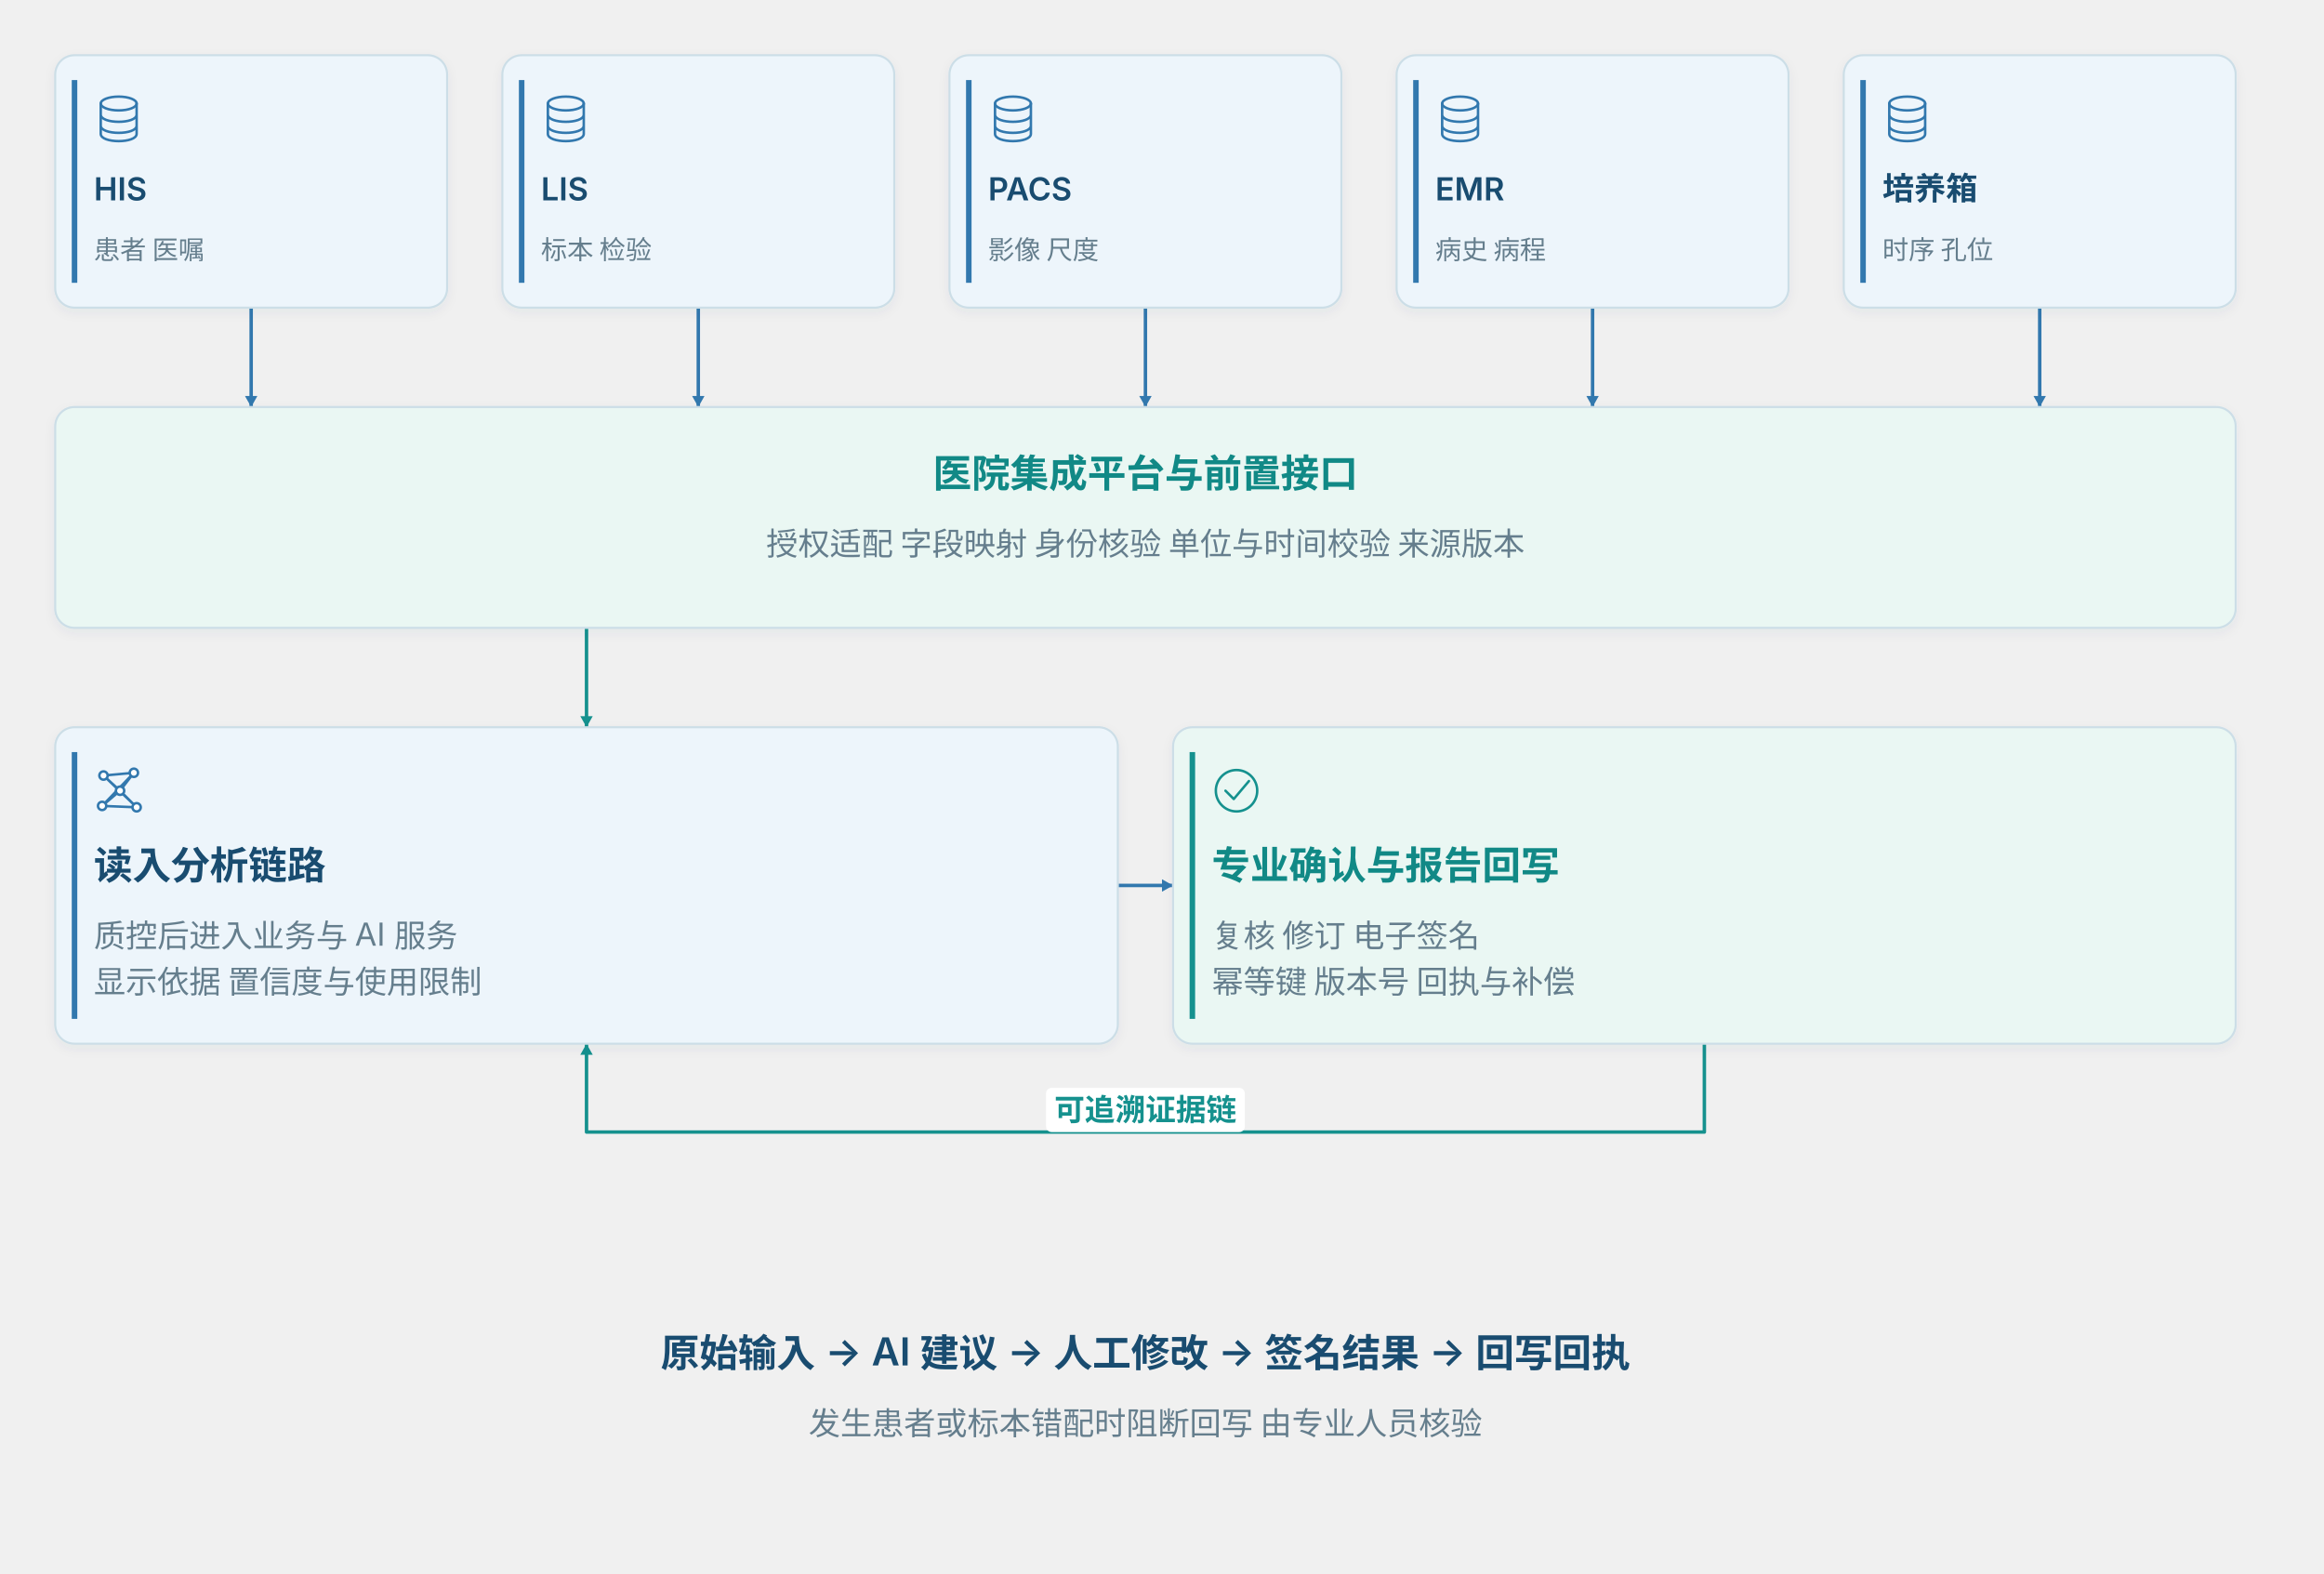
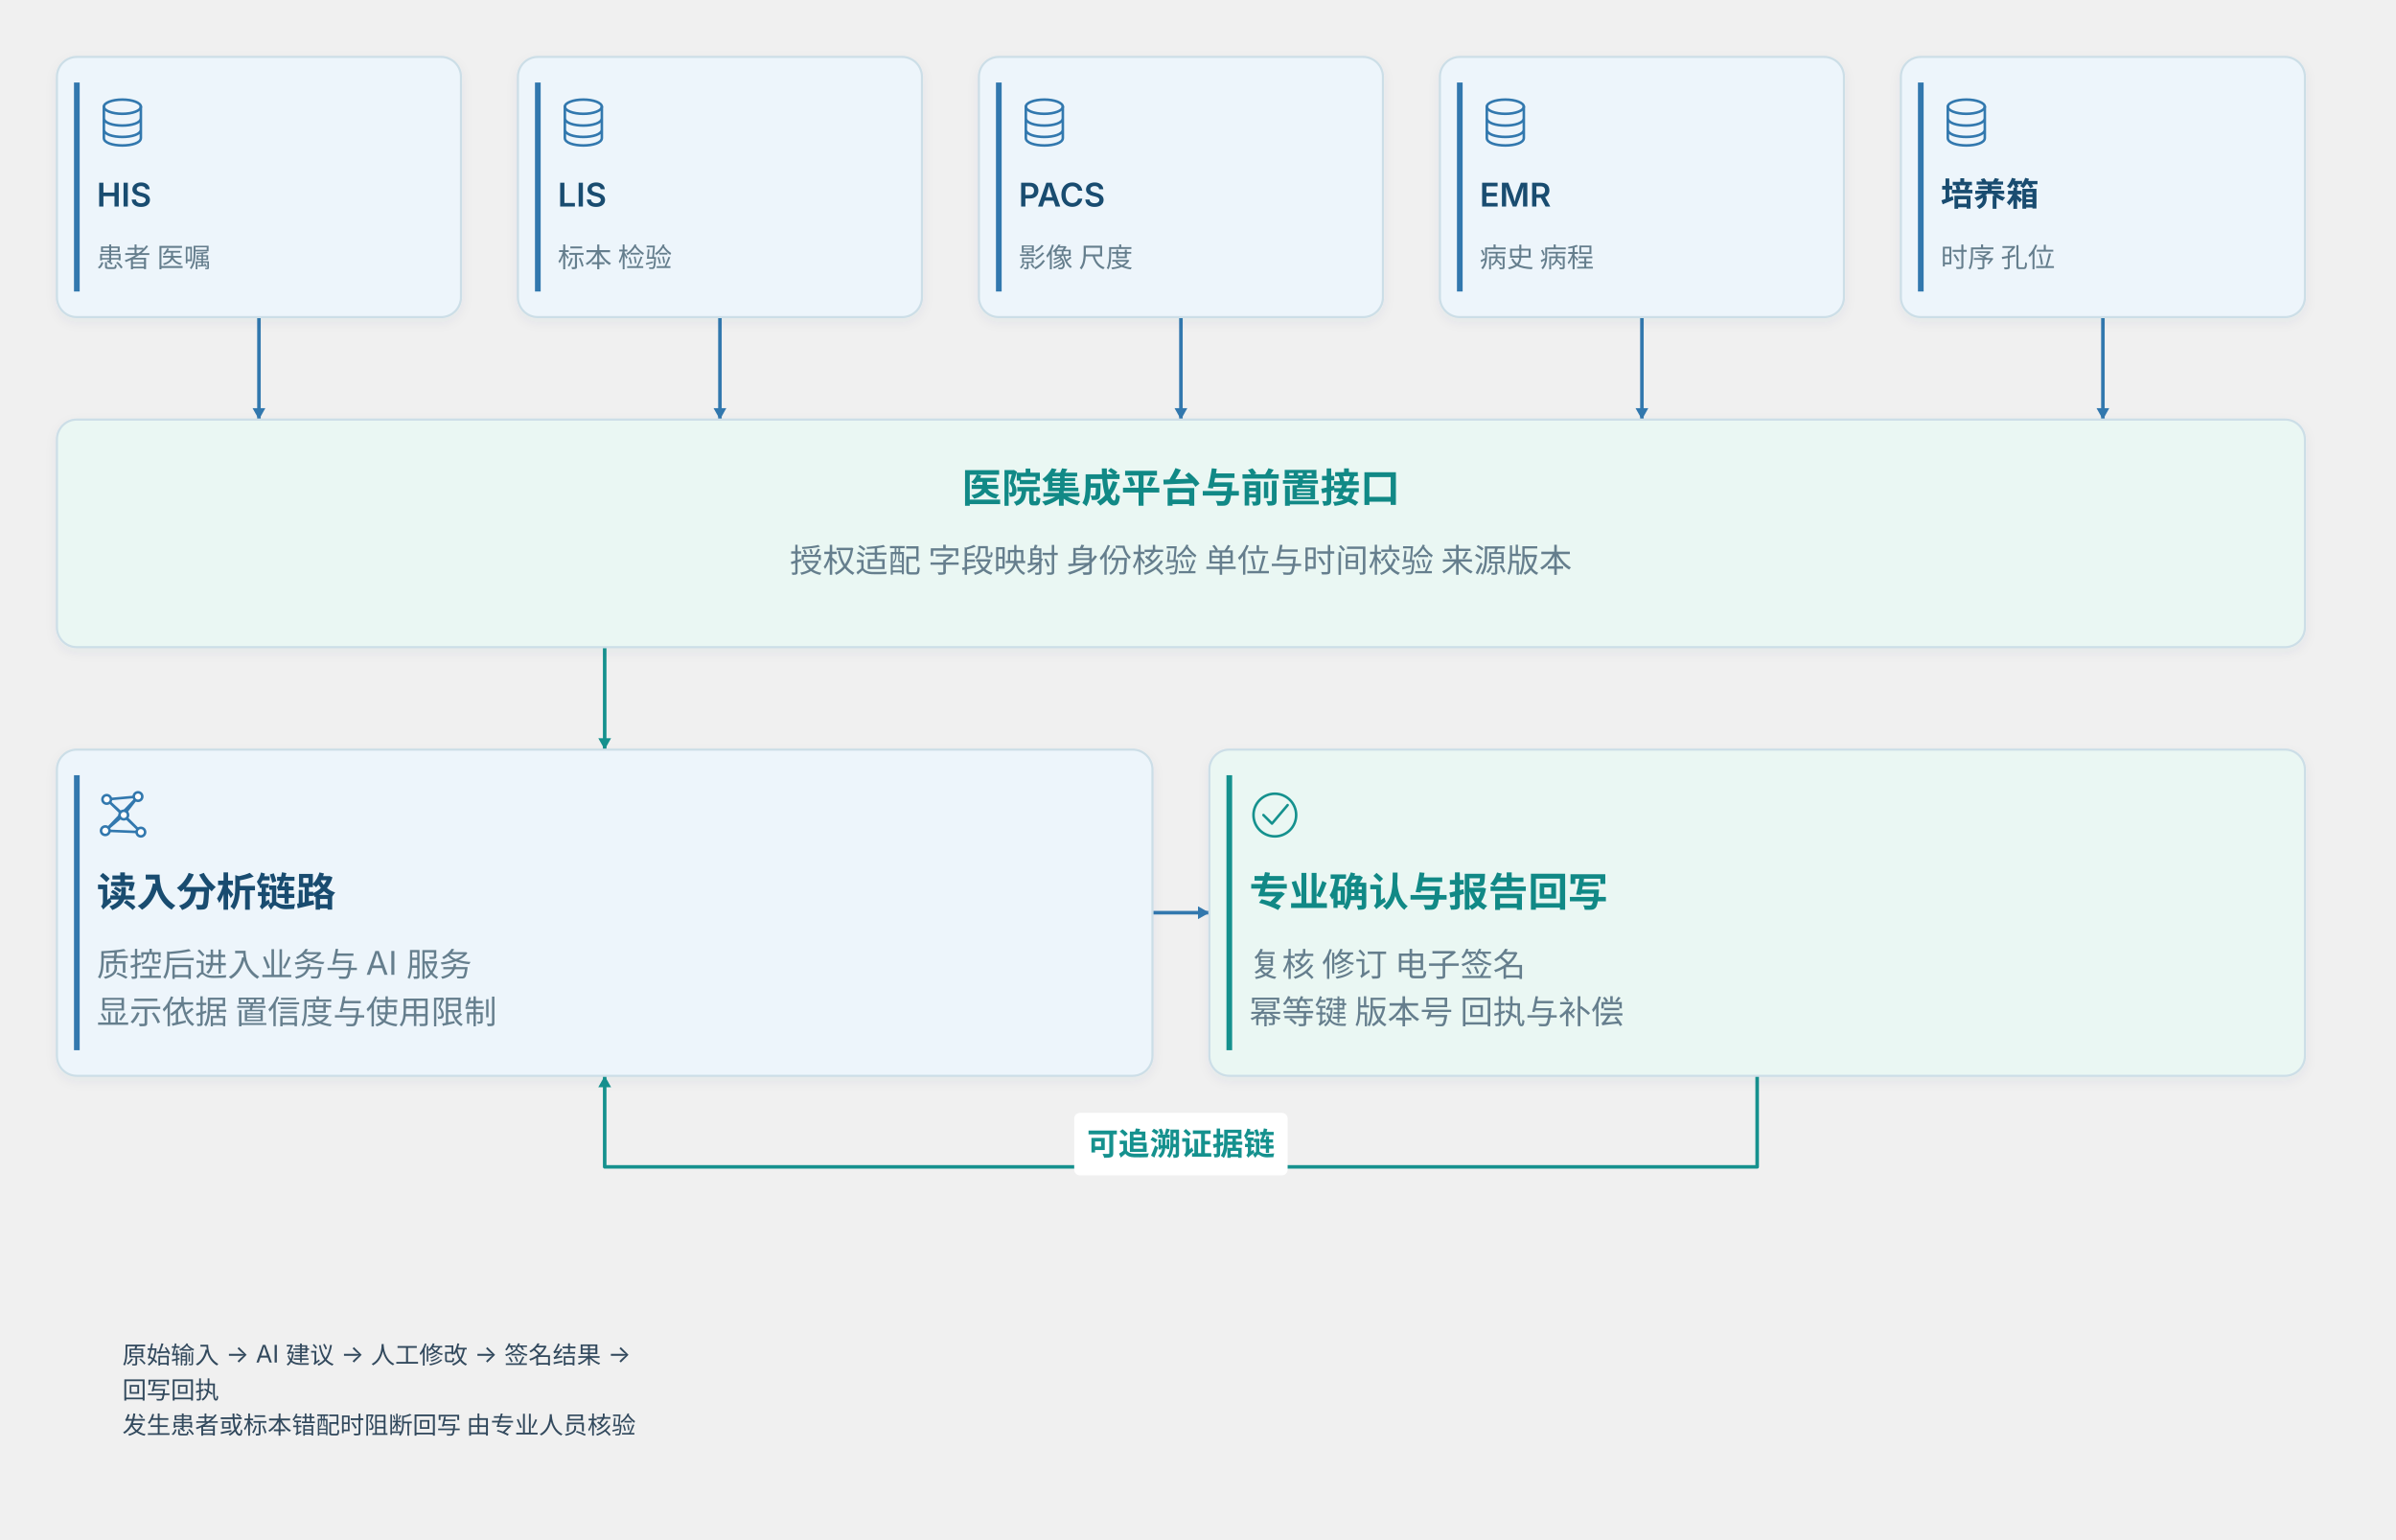
- <svg xmlns="http://www.w3.org/2000/svg" width="1684" height="1140.15" viewBox="0 0 1684 1140.15" style="font-family:Inter,Segoe UI,Microsoft YaHei,sans-serif" role="img" aria-label="医院系统集成与数据闭环">
+ <svg xmlns="http://www.w3.org/2000/svg" width="1684" height="1082.2" viewBox="0 0 1684 1082.2" style="font-family:Inter,Segoe UI,Microsoft YaHei,sans-serif" role="img" aria-label="医院系统集成与数据闭环">
  <defs>
    <linearGradient id="titleGradient">
      <stop stop-color="#194c70" />
      <stop offset="1" stop-color="#3278ae" />
    </linearGradient>
    <filter id="nodeShadow" x="-20%" y="-20%" width="140%" height="150%">
      <feDropShadow dx="0" dy="3" stdDeviation="4" flood-color="#244f73" flood-opacity=".055" />
    </filter>
    <marker id="arrow-3278ae" markerWidth="9" markerHeight="9" refX="8" refY="4.5" orient="auto-start-reverse" markerUnits="userSpaceOnUse">
      <path d="M0 0 L8 4.5 L0 9" fill="#3278ae" />
    </marker>
    <marker id="arrow-15918e" markerWidth="9" markerHeight="9" refX="8" refY="4.5" orient="auto-start-reverse" markerUnits="userSpaceOnUse">
      <path d="M0 0 L8 4.5 L0 9" fill="#15918e" />
    </marker>
  </defs>
  <path data-edge-id="read-his" d="M 182 222.9 V 294.9" fill="none" stroke="transparent" stroke-width="14" style="cursor:pointer" />
  <path data-edge-id="read-his" d="M 182 222.9 V 294.9" fill="none" stroke="#3278ae" stroke-width="2.5" stroke-linejoin="round" stroke-linecap="round" marker-end="url(#arrow-3278ae)" />
  <path data-edge-id="read-lis" d="M 506 222.9 V 294.9" fill="none" stroke="transparent" stroke-width="14" style="cursor:pointer" />
  <path data-edge-id="read-lis" d="M 506 222.9 V 294.9" fill="none" stroke="#3278ae" stroke-width="2.5" stroke-linejoin="round" stroke-linecap="round" marker-end="url(#arrow-3278ae)" />
  <path data-edge-id="read-pacs" d="M 830 222.9 V 294.9" fill="none" stroke="transparent" stroke-width="14" style="cursor:pointer" />
  <path data-edge-id="read-pacs" d="M 830 222.9 V 294.9" fill="none" stroke="#3278ae" stroke-width="2.5" stroke-linejoin="round" stroke-linecap="round" marker-end="url(#arrow-3278ae)" />
  <path data-edge-id="read-emr" d="M 1154 222.9 V 294.9" fill="none" stroke="transparent" stroke-width="14" style="cursor:pointer" />
  <path data-edge-id="read-emr" d="M 1154 222.9 V 294.9" fill="none" stroke="#3278ae" stroke-width="2.5" stroke-linejoin="round" stroke-linecap="round" marker-end="url(#arrow-3278ae)" />
  <path data-edge-id="read-incubator" d="M 1478 222.9 V 294.9" fill="none" stroke="transparent" stroke-width="14" style="cursor:pointer" />
  <path data-edge-id="read-incubator" d="M 1478 222.9 V 294.9" fill="none" stroke="#3278ae" stroke-width="2.5" stroke-linejoin="round" stroke-linecap="round" marker-end="url(#arrow-3278ae)" />
  <path data-edge-id="integrate" d="M 425 454.9 V 526.9" fill="none" stroke="transparent" stroke-width="14" style="cursor:pointer" />
  <path data-edge-id="integrate" d="M 425 454.9 V 526.9" fill="none" stroke="#15918e" stroke-width="2.5" stroke-linejoin="round" stroke-linecap="round" marker-end="url(#arrow-15918e)" />
  <path data-edge-id="confirm" d="M 810 641.55 H 850" fill="none" stroke="transparent" stroke-width="14" style="cursor:pointer" />
  <path data-edge-id="confirm" d="M 810 641.55 H 850" fill="none" stroke="#3278ae" stroke-width="2.5" stroke-linejoin="round" stroke-linecap="round" marker-end="url(#arrow-3278ae)" />
  <path data-edge-id="evidence" d="M 1235 756.2 V 820.2 H 425 V 756.2" fill="none" stroke="transparent" stroke-width="14" style="cursor:pointer" />
  <path data-edge-id="evidence" d="M 1235 756.2 V 820.2 H 425 V 756.2" fill="none" stroke="#15918e" stroke-width="2.5" stroke-linejoin="round" stroke-linecap="round" marker-end="url(#arrow-15918e)" />
-   <g data-node-id="his" style="cursor:grab" role="button" aria-label="HIS" tabindex="0">
+   <g data-node-id="his" data-locked="false" style="cursor:grab" role="button" aria-label="HIS" tabindex="0">
    <rect x="40" y="40" width="284" height="182.9" rx="14" fill="#edf5fb" stroke="#ccdee7" stroke-width="1.5" filter="url(#nodeShadow)" />
    <path d="M 54 58 V 204.9" stroke="#3278ae" stroke-width="4" />
    <g transform="translate(68 68)">
      <g fill="none" stroke="#3278ae" stroke-width="1.8" stroke-linecap="round" stroke-linejoin="round">
        <ellipse cx="18" cy="7" rx="13" ry="5" />
        <path d="M5 7v22c0 7 26 7 26 0V7 M5 15c0 7 26 7 26 0 M5 23c0 7 26 7 26 0" />
      </g>
    </g>
    <text x="68" y="136.675" text-anchor="start" dominant-baseline="middle" fill="#194c70" font-size="23" font-weight="600">
      <tspan x="68" dy="0">HIS</tspan>
    </text>
    <text x="68" y="181.125" text-anchor="start" dominant-baseline="middle" fill="#657e8d" font-size="19" font-weight="400">
      <tspan x="68" dy="0">患者  医嘱</tspan>
    </text>
  </g>
-   <g data-node-id="lis" style="cursor:grab" role="button" aria-label="LIS" tabindex="0">
+   <g data-node-id="lis" data-locked="false" style="cursor:grab" role="button" aria-label="LIS" tabindex="0">
    <rect x="364" y="40" width="284" height="182.9" rx="14" fill="#edf5fb" stroke="#ccdee7" stroke-width="1.5" filter="url(#nodeShadow)" />
    <path d="M 378 58 V 204.9" stroke="#3278ae" stroke-width="4" />
    <g transform="translate(392 68)">
      <g fill="none" stroke="#3278ae" stroke-width="1.8" stroke-linecap="round" stroke-linejoin="round">
        <ellipse cx="18" cy="7" rx="13" ry="5" />
        <path d="M5 7v22c0 7 26 7 26 0V7 M5 15c0 7 26 7 26 0 M5 23c0 7 26 7 26 0" />
      </g>
    </g>
    <text x="392" y="136.675" text-anchor="start" dominant-baseline="middle" fill="#194c70" font-size="23" font-weight="600">
      <tspan x="392" dy="0">LIS</tspan>
    </text>
    <text x="392" y="181.125" text-anchor="start" dominant-baseline="middle" fill="#657e8d" font-size="19" font-weight="400">
      <tspan x="392" dy="0">标本  检验</tspan>
    </text>
  </g>
-   <g data-node-id="pacs" style="cursor:grab" role="button" aria-label="PACS" tabindex="0">
+   <g data-node-id="pacs" data-locked="false" style="cursor:grab" role="button" aria-label="PACS" tabindex="0">
    <rect x="688" y="40" width="284" height="182.9" rx="14" fill="#edf5fb" stroke="#ccdee7" stroke-width="1.5" filter="url(#nodeShadow)" />
    <path d="M 702 58 V 204.9" stroke="#3278ae" stroke-width="4" />
    <g transform="translate(716 68)">
      <g fill="none" stroke="#3278ae" stroke-width="1.8" stroke-linecap="round" stroke-linejoin="round">
        <ellipse cx="18" cy="7" rx="13" ry="5" />
        <path d="M5 7v22c0 7 26 7 26 0V7 M5 15c0 7 26 7 26 0 M5 23c0 7 26 7 26 0" />
      </g>
    </g>
    <text x="716" y="136.675" text-anchor="start" dominant-baseline="middle" fill="#194c70" font-size="23" font-weight="600">
      <tspan x="716" dy="0">PACS</tspan>
    </text>
    <text x="716" y="181.125" text-anchor="start" dominant-baseline="middle" fill="#657e8d" font-size="19" font-weight="400">
      <tspan x="716" dy="0">影像  尺度</tspan>
    </text>
  </g>
-   <g data-node-id="emr" style="cursor:grab" role="button" aria-label="EMR" tabindex="0">
+   <g data-node-id="emr" data-locked="false" style="cursor:grab" role="button" aria-label="EMR" tabindex="0">
    <rect x="1012" y="40" width="284" height="182.9" rx="14" fill="#edf5fb" stroke="#ccdee7" stroke-width="1.5" filter="url(#nodeShadow)" />
    <path d="M 1026 58 V 204.9" stroke="#3278ae" stroke-width="4" />
    <g transform="translate(1040 68)">
      <g fill="none" stroke="#3278ae" stroke-width="1.8" stroke-linecap="round" stroke-linejoin="round">
        <ellipse cx="18" cy="7" rx="13" ry="5" />
        <path d="M5 7v22c0 7 26 7 26 0V7 M5 15c0 7 26 7 26 0 M5 23c0 7 26 7 26 0" />
      </g>
    </g>
    <text x="1040" y="136.675" text-anchor="start" dominant-baseline="middle" fill="#194c70" font-size="23" font-weight="600">
      <tspan x="1040" dy="0">EMR</tspan>
    </text>
    <text x="1040" y="181.125" text-anchor="start" dominant-baseline="middle" fill="#657e8d" font-size="19" font-weight="400">
      <tspan x="1040" dy="0">病史  病程</tspan>
    </text>
  </g>
-   <g data-node-id="incubator" style="cursor:grab" role="button" aria-label="培养箱" tabindex="0">
+   <g data-node-id="incubator" data-locked="false" style="cursor:grab" role="button" aria-label="培养箱" tabindex="0">
    <rect x="1336" y="40" width="284" height="182.9" rx="14" fill="#edf5fb" stroke="#ccdee7" stroke-width="1.5" filter="url(#nodeShadow)" />
    <path d="M 1350 58 V 204.9" stroke="#3278ae" stroke-width="4" />
    <g transform="translate(1364 68)">
      <g fill="none" stroke="#3278ae" stroke-width="1.8" stroke-linecap="round" stroke-linejoin="round">
        <ellipse cx="18" cy="7" rx="13" ry="5" />
        <path d="M5 7v22c0 7 26 7 26 0V7 M5 15c0 7 26 7 26 0 M5 23c0 7 26 7 26 0" />
      </g>
    </g>
    <text x="1364" y="136.675" text-anchor="start" dominant-baseline="middle" fill="#194c70" font-size="23" font-weight="600">
      <tspan x="1364" dy="0">培养箱</tspan>
    </text>
    <text x="1364" y="181.125" text-anchor="start" dominant-baseline="middle" fill="#657e8d" font-size="19" font-weight="400">
      <tspan x="1364" dy="0">时序  孔位</tspan>
    </text>
  </g>
-   <g data-node-id="integration" style="cursor:grab" role="button" aria-label="医院集成平台与前置接口" tabindex="0">
+   <g data-node-id="integration" data-locked="false" style="cursor:grab" role="button" aria-label="医院集成平台与前置接口" tabindex="0">
    <rect x="40" y="294.9" width="1580" height="160" rx="14" fill="#eaf7f3" stroke="#ccdee7" stroke-width="1.5" filter="url(#nodeShadow)" />
    <text x="830" y="343.2" text-anchor="middle" dominant-baseline="middle" fill="#118986" font-size="28" font-weight="600">
      <tspan x="830" dy="0">医院集成平台与前置接口</tspan>
    </text>
    <text x="830" y="394.175" text-anchor="middle" dominant-baseline="middle" fill="#657e8d" font-size="23" font-weight="400">
      <tspan x="830" dy="0">授权适配  字段映射  身份核验  单位与时间校验  来源版本</tspan>
    </text>
  </g>
-   <g data-node-id="analysis" style="cursor:grab" role="button" aria-label="读入分析链路" tabindex="0">
+   <g data-node-id="analysis" data-locked="false" style="cursor:grab" role="button" aria-label="读入分析链路" tabindex="0">
    <rect x="40" y="526.9" width="770" height="229.3" rx="14" fill="#edf5fb" stroke="#ccdee7" stroke-width="1.5" filter="url(#nodeShadow)" />
    <path d="M 54 544.9 V 738.2" stroke="#3278ae" stroke-width="4" />
    <g transform="translate(68 554.9)">
      <g fill="none" stroke="#3278ae" stroke-width="1.8" stroke-linecap="round" stroke-linejoin="round">
        <path d="M7 7l22-2-10 13 12 12-25-1 13-11z M7 7l24 23 M6 29L29 5" />
        <circle cx="7" cy="7" r="3" fill="white" />
        <circle cx="29" cy="5" r="3" fill="white" />
        <circle cx="19" cy="18" r="3" fill="white" />
        <circle cx="31" cy="30" r="3" fill="white" />
        <circle cx="6" cy="29" r="3" fill="white" />
      </g>
    </g>
    <text x="68" y="627.2" text-anchor="start" dominant-baseline="middle" fill="#194c70" font-size="28" font-weight="600">
      <tspan x="68" dy="0">读入分析链路</tspan>
    </text>
    <text x="68" y="678.175" text-anchor="start" dominant-baseline="middle" fill="#657e8d" font-size="23" font-weight="400">
      <tspan x="68" dy="0">质控后进入业务与 AI 服务</tspan>
      <tspan x="68" dy="33.35">显示依据  置信度与使用限制</tspan>
    </text>
  </g>
-   <g data-node-id="review" style="cursor:grab" role="button" aria-label="专业确认与报告回写" tabindex="0">
+   <g data-node-id="review" data-locked="false" style="cursor:grab" role="button" aria-label="专业确认与报告回写" tabindex="0">
    <rect x="850" y="526.9" width="770" height="229.3" rx="14" fill="#eaf7f3" stroke="#ccdee7" stroke-width="1.5" filter="url(#nodeShadow)" />
    <path d="M 864 544.9 V 738.2" stroke="#15918e" stroke-width="4" />
    <g transform="translate(878 554.9)">
      <g fill="none" stroke="#15918e" stroke-width="1.8" stroke-linecap="round" stroke-linejoin="round">
        <circle cx="18" cy="18" r="15" />
        <path d="M10 18l6 6 11-13" />
      </g>
    </g>
    <text x="878" y="627.2" text-anchor="start" dominant-baseline="middle" fill="#118986" font-size="28" font-weight="600">
      <tspan x="878" dy="0">专业确认与报告回写</tspan>
    </text>
    <text x="878" y="678.175" text-anchor="start" dominant-baseline="middle" fill="#657e8d" font-size="23" font-weight="400">
      <tspan x="878" dy="0">复核  修订  电子签名</tspan>
      <tspan x="878" dy="33.35">幂等键  版本号  回执与补偿</tspan>
    </text>
  </g>
-   <g data-node-id="trace" style="cursor:grab" role="button" aria-label="原始输入 → AI 建议 → 人工修改 → 签名结果 → 回写回执" tabindex="0">
-     <text x="830" y="980.5" text-anchor="middle" dominant-baseline="middle" fill="#194c70" font-size="28" font-weight="600">
-       <tspan x="830" dy="0">原始输入 → AI 建议 → 人工修改 → 签名结果 → 回写回执</tspan>
-     </text>
-     <text x="830" y="1031.475" text-anchor="middle" dominant-baseline="middle" fill="#657e8d" font-size="23" font-weight="400">
-       <tspan x="830" dy="0">发生患者或标本错配时阻断回写  由专业人员核验</tspan>
-     </text>
-   </g>
-   <g data-edge-id="evidence" data-label-id="evidence" style="cursor:move">
-     <rect x="758" y="788.2" width="144" height="32" rx="4" fill="#fff" />
+   <g data-label-id="evidence" role="button" aria-label="连线文字：可追溯证据链" style="cursor:move">
+     <rect x="755" y="782.25" width="150" height="43.9" rx="4" fill="#fff" />
    <text x="830" y="804.2" text-anchor="middle" dominant-baseline="middle" fill="#15918e" font-size="22" font-weight="600">
      <tspan x="830" dy="0">可追溯证据链</tspan>
    </text>
  </g>
+   <g data-node-id="trace" data-locked="false" style="cursor:grab" role="button" aria-label="原始输入 → AI 建议 → 人工修改 → 签名结果 → 回写回执" tabindex="0">
+     <rect x="80" y="936.2" width="420" height="82" fill="transparent" />
+     <text x="86" y="952.55" text-anchor="start" dominant-baseline="middle" fill="#32495d" font-size="17" font-weight="400">
+       <tspan x="86" dy="0">原始输入 → AI 建议 → 人工修改 → 签名结果 →</tspan>
+       <tspan x="86" dy="24.65"> 回写回执</tspan>
+       <tspan x="86" dy="24.65">发生患者或标本错配时阻断回写  由专业人员核验</tspan>
+     </text>
+   </g>
</svg>
